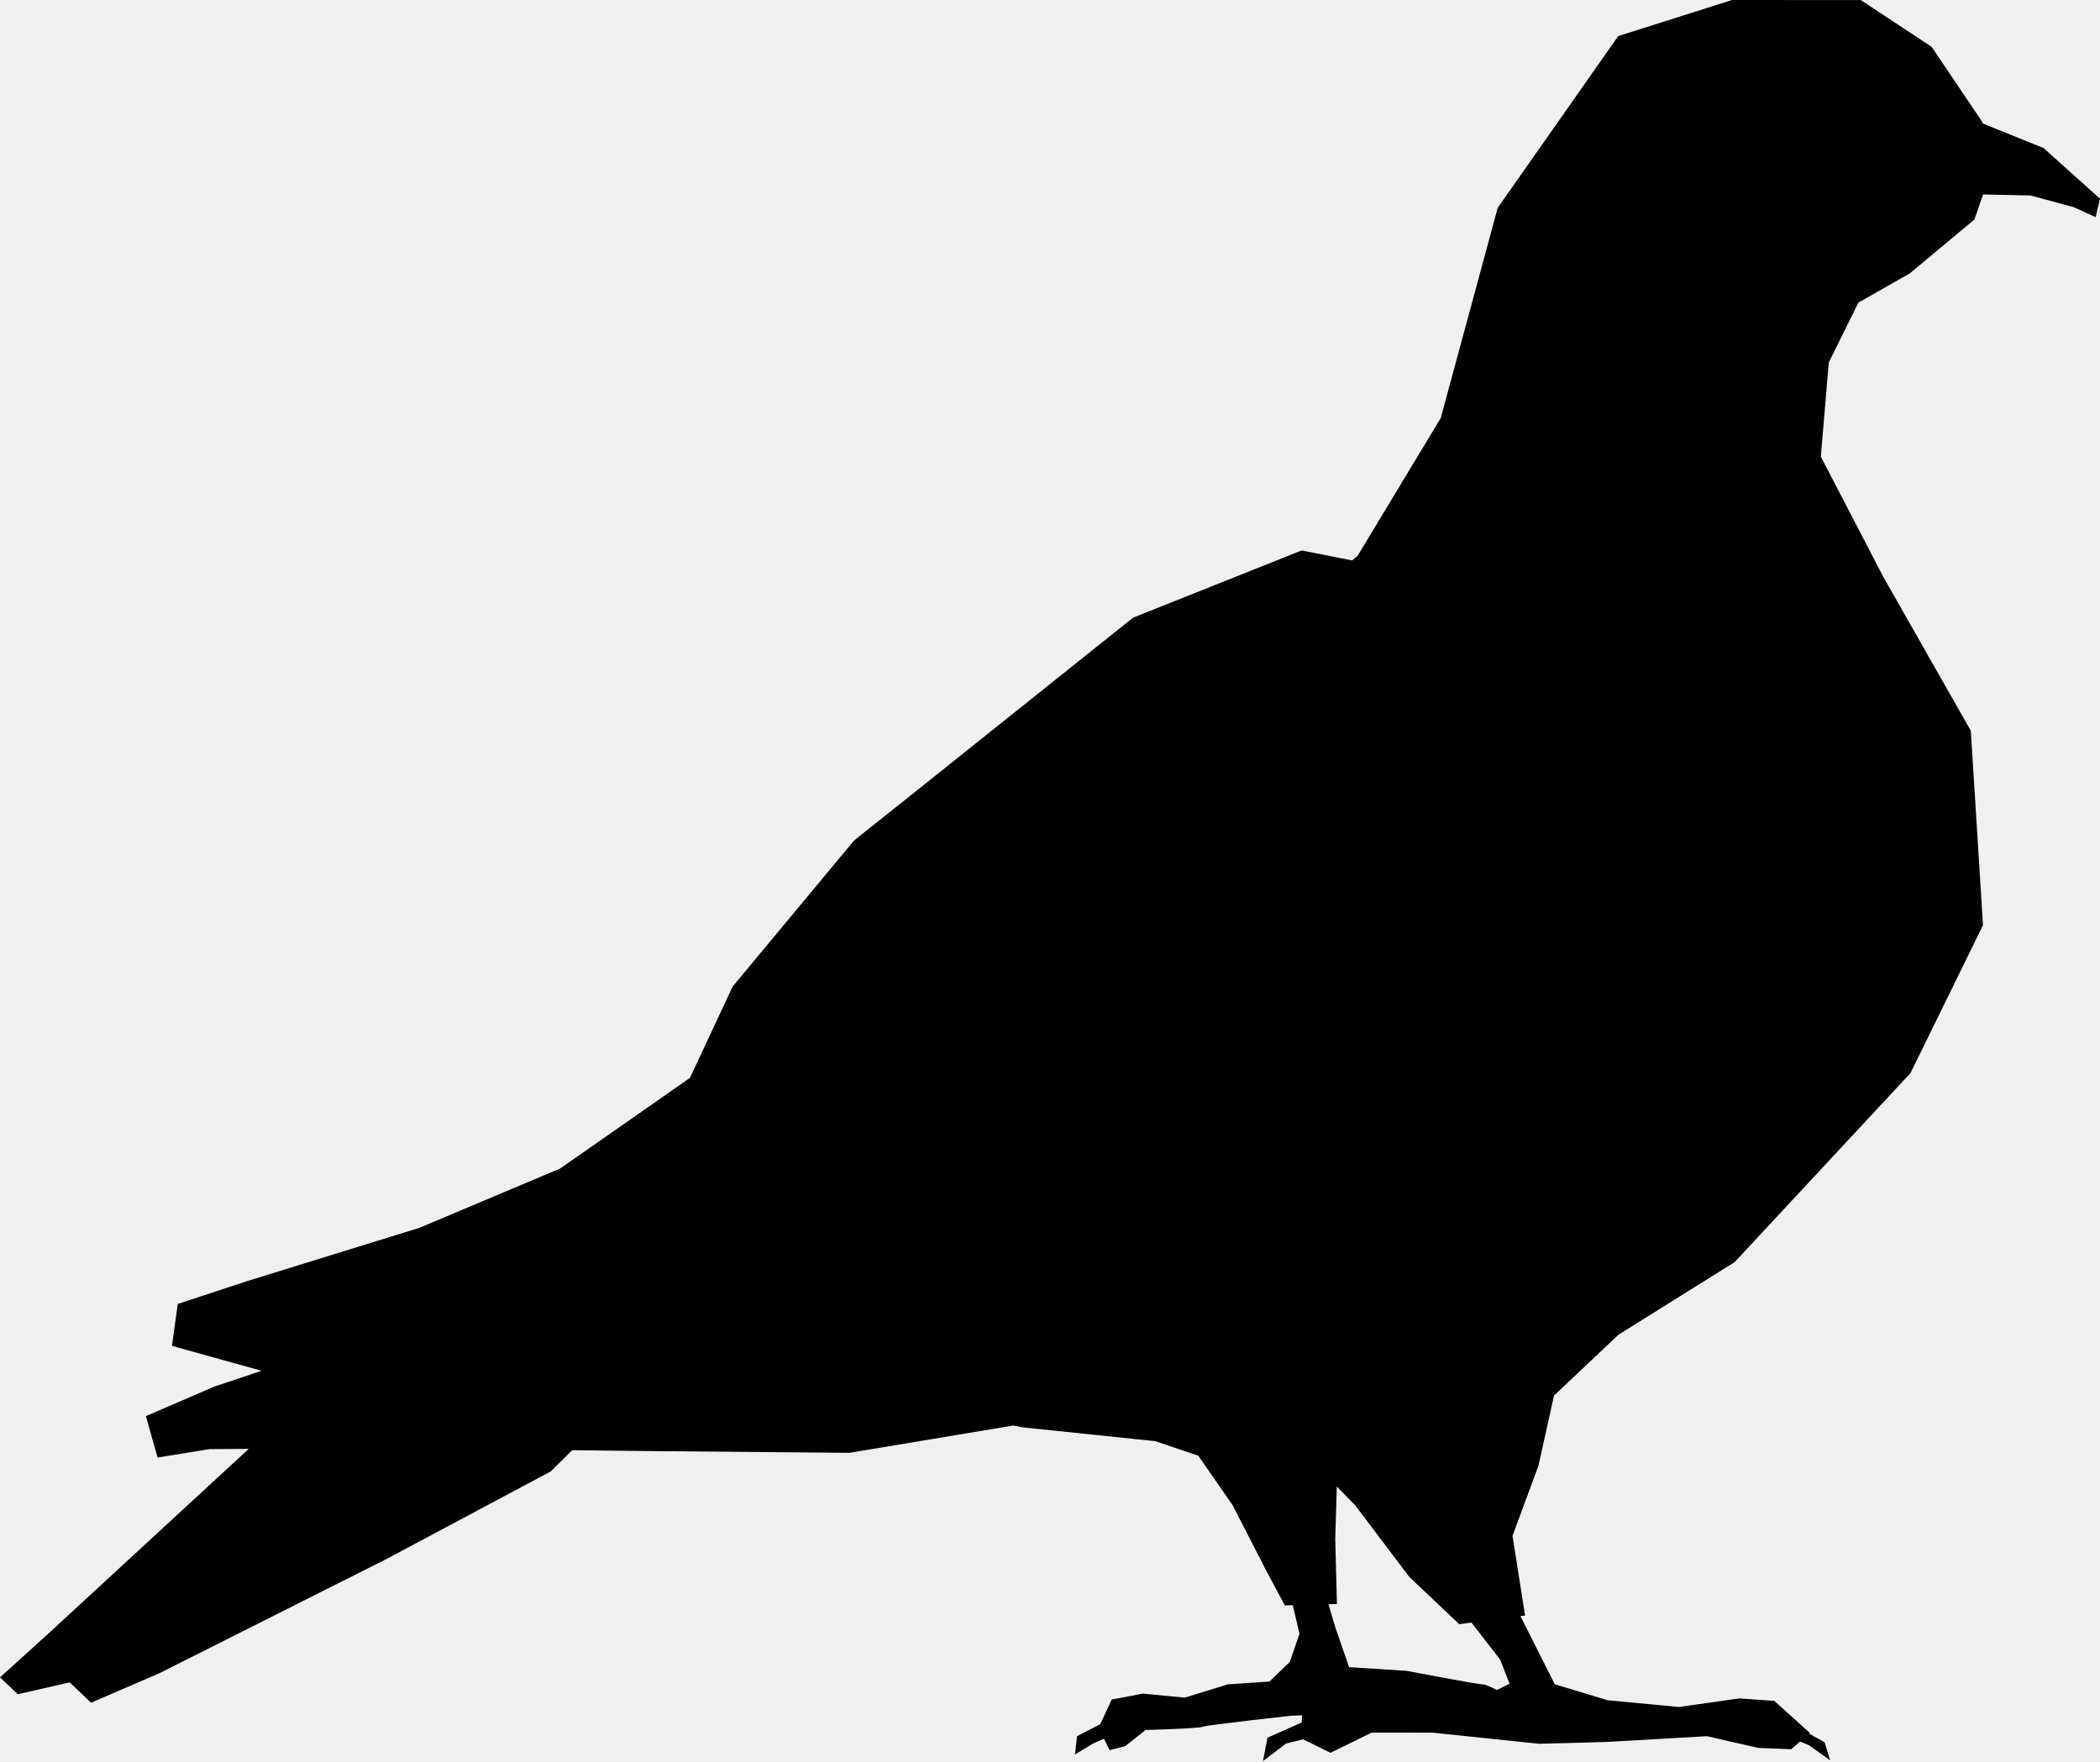
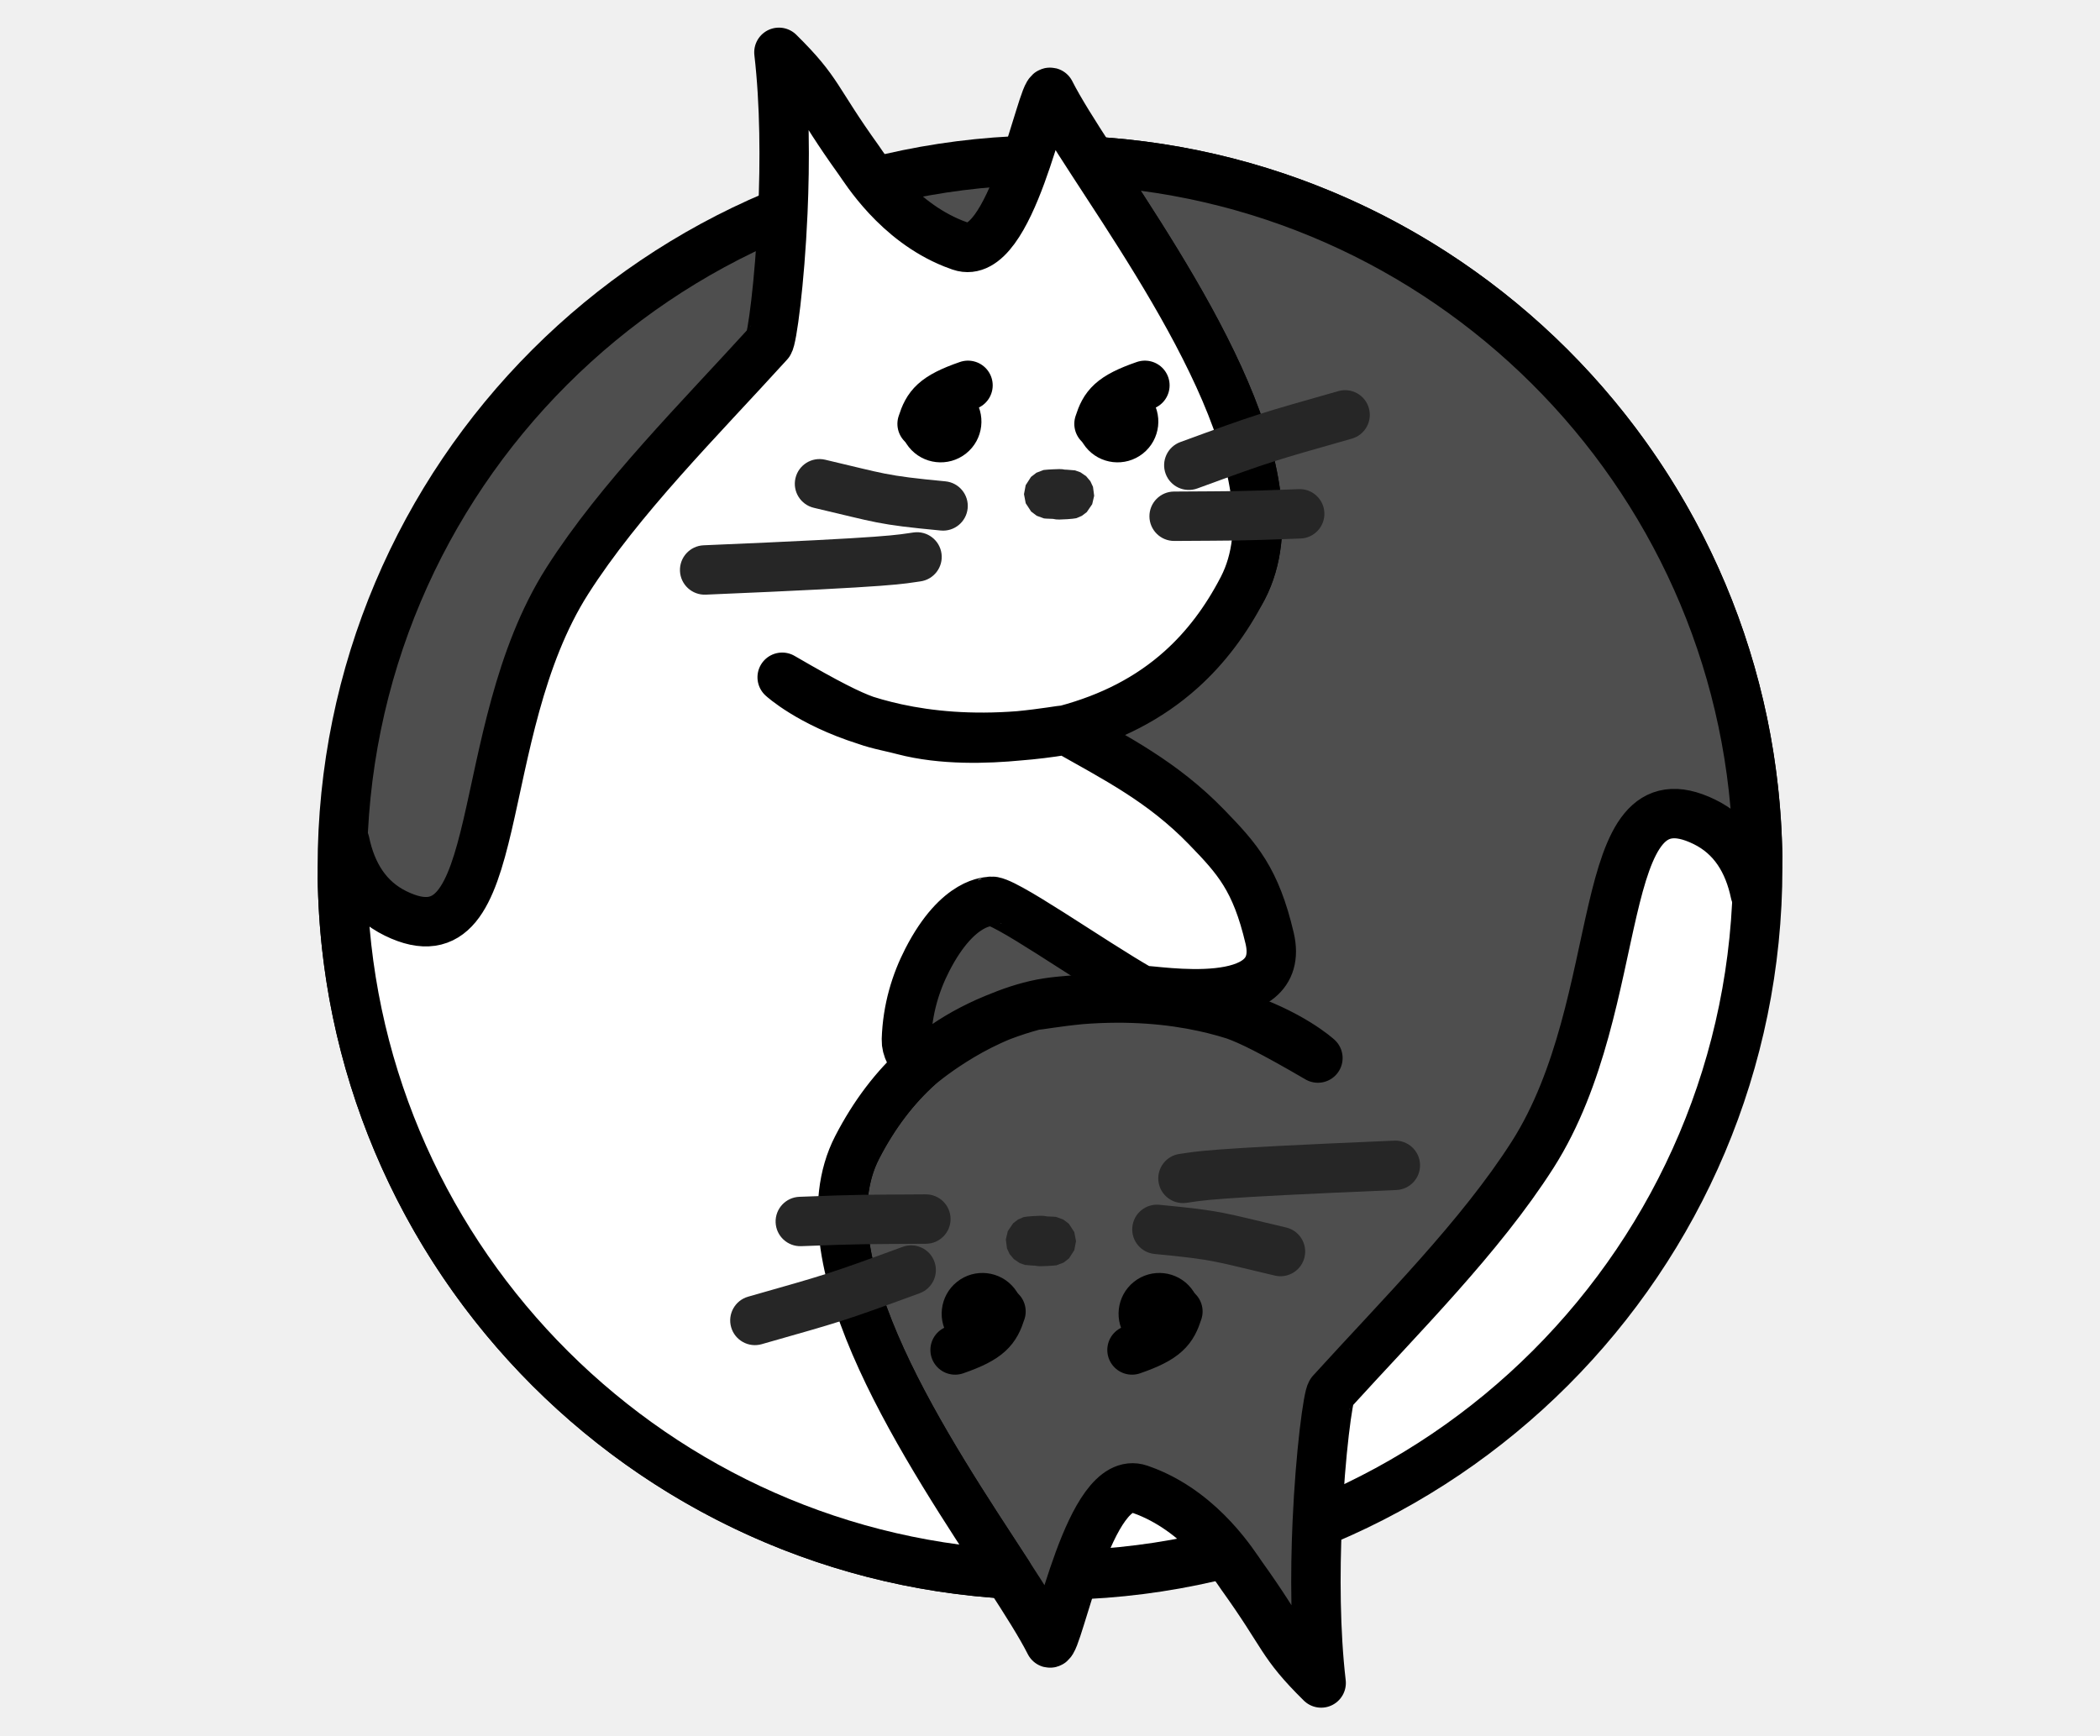
- <svg xmlns="http://www.w3.org/2000/svg" style="isolation:isolate" viewBox="5.325 218.365 29.615 24.842" width="29.615pt" height="24.842pt">
-   <path d=" M 26.481 241.774 L 26.613 242.114 L 26.436 242.202 C 26.343 242.156 26.267 242.123 26.245 242.124 C 26.171 242.126 25.161 241.932 25.161 241.932 L 24.35 241.88 L 24.151 241.303 L 24.06 240.993 L 24.179 240.99 L 24.155 240.072 L 24.177 239.332 L 24.436 239.597 L 25.199 240.607 L 25.559 240.947 L 25.559 240.947 L 25.903 241.274 L 26.076 241.251 L 26.481 241.774 Z  M 34.145 220.454 L 33.29 220.108 L 33.29 220.108 L 33.285 220.106 L 33.28 220.085 L 32.565 219.025 L 31.566 218.366 L 29.751 218.365 L 28.146 218.874 L 26.446 221.297 L 25.643 224.262 L 24.469 226.207 L 24.393 226.27 L 23.682 226.129 L 21.304 227.077 L 18.273 229.5 L 18.273 229.5 L 17.505 230.112 L 17.505 230.112 L 17.367 230.223 L 15.657 232.28 L 15.055 233.568 L 14.885 233.687 L 14.704 233.814 L 14.704 233.814 L 13.224 234.847 L 11.236 235.685 L 10.957 235.771 L 10.957 235.771 L 10.006 236.065 L 10.006 236.065 L 8.804 236.437 L 7.832 236.757 L 7.75 237.348 L 9.014 237.7 L 8.354 237.92 L 7.383 238.339 L 7.462 238.622 L 7.462 238.622 L 7.547 238.923 L 8.279 238.805 L 8.833 238.801 L 5.996 241.417 L 5.325 242.024 L 5.576 242.262 L 6.308 242.095 L 6.343 242.128 L 6.343 242.128 L 6.609 242.382 L 7.579 241.963 L 10.773 240.356 L 13.094 239.118 L 13.394 238.82 L 14.557 238.833 L 17.305 238.857 L 19.615 238.472 L 19.747 238.498 L 21.308 238.66 L 21.308 238.661 L 21.616 238.692 L 22.224 238.898 L 22.707 239.594 L 23.173 240.501 L 23.444 241.009 L 23.556 241.006 L 23.651 241.409 L 23.515 241.805 L 23.228 242.083 L 22.64 242.123 L 22.032 242.31 L 21.442 242.253 L 21.003 242.337 L 20.841 242.685 L 20.514 242.854 L 20.484 243.112 L 20.738 242.958 L 20.894 242.889 L 20.973 243.05 L 21.192 242.995 L 21.481 242.766 C 21.481 242.766 22.216 242.748 22.288 242.72 C 22.361 242.694 23.535 242.565 23.535 242.565 L 23.688 242.56 L 23.681 242.661 L 23.2 242.875 L 23.135 243.207 L 23.46 242.958 L 23.702 242.898 L 24.088 243.088 L 24.67 242.803 L 25.528 242.804 L 27.028 242.961 L 27.984 242.935 L 29.398 242.854 L 30.119 243.019 L 30.585 243.038 L 30.709 242.93 L 30.835 242.981 L 31.135 243.194 L 31.055 242.938 L 30.838 242.819 L 30.849 242.809 L 30.347 242.356 L 29.855 242.321 L 29 242.442 L 27.992 242.346 L 27.251 242.121 L 26.767 241.161 L 26.832 241.152 L 26.655 240.028 L 27.021 239.038 L 27.24 238.05 L 28.148 237.192 L 29.788 236.167 L 32.267 233.501 L 33.29 231.415 L 33.118 228.672 L 31.882 226.498 L 31.003 224.806 L 31.115 223.478 L 31.533 222.633 L 32.258 222.221 L 33.169 221.461 L 33.291 221.108 L 33.96 221.122 L 34.572 221.288 L 34.879 221.428 L 34.94 221.168 L 34.145 220.454 Z " fill="rgb(0,0,0)" />
+ <svg xmlns="http://www.w3.org/2000/svg" width="100%" height="100%" viewBox="0 0 340 281" version="1.1" xml:space="preserve" style="fill-rule:evenodd;clip-rule:evenodd;stroke-linecap:square;stroke-linejoin:round;stroke-miterlimit:1.5;">
+   <g transform="matrix(-2.75844e-16,0.900976,-0.900976,-2.75844e-16,296.6,-12.666)">
+     <path d="M194.768,143.36C189.614,152.45 182.814,162.173 172.743,167.356C160.964,173.42 149.965,166.047 148.039,164.405C148.071,161.869 148.041,159.399 147.945,156.997C153.098,147.907 170.883,135.609 170,133.946C169.95,133.852 196.918,151.366 194.768,143.36C194.74,142.673 194.129,139.422 193.699,134.968C193.013,126.24 193.713,118.886 195.021,112.876C195.175,112.234 195.306,111.651 195.436,111.092C195.763,109.773 196.118,108.525 196.491,107.347C197.503,104.508 199.421,100.611 204.219,92.373C204.219,92.373 199.681,97.29 196.491,107.347C196.003,108.718 195.725,109.843 195.436,111.092C195.292,111.673 195.153,112.267 195.021,112.876C194.922,113.288 194.814,113.725 194.691,114.194C192.878,121.129 193.131,129.094 193.699,134.968C193.902,137.549 194.742,143.264 194.768,143.36Z" style="fill:white;stroke:black;stroke-width:8.88px;" />
+   </g>
+   <g transform="matrix(2.75844e-16,-0.900976,0.900976,2.75844e-16,55.4195,305.426)">
+     <circle cx="183.052" cy="127.174" r="127.174" style="fill:white;" />
+     <clipPath id="_clip1">
+       <circle cx="183.052" cy="127.174" r="127.174" />
+     </clipPath>
+     <g clip-path="url(#_clip1)">
+       <g transform="matrix(-1,0,0,-1,410.976,126.583)">
+         <path d="M205.612,164.074C207.463,170.967 195.689,174.603 192.317,175.397C181.646,177.908 187.411,177.035 176.082,178.23C168.728,179.006 161.406,182.449 155.8,174.842C156.711,169.142 160.304,161.909 160.208,159.507C174.482,150.926 170.883,135.609 170,133.946C169.95,133.852 155.519,141.279 144.653,135.696C142.95,134.82 145.535,133.925 139.208,127.151C136.65,124.412 125.689,108.929 119.762,105.864C99.208,95.237 64.449,119.04 43.048,132.944C46.073,81.42 54.345,6.966 100.75,-10.064C113.831,-14.864 153.404,13.557 168.089,13.34C170.287,13.481 172.456,13.632 174.592,13.793C168.9,14.988 164.283,17.767 161.763,22.927C151.828,43.267 194.136,36.298 221.557,53.765C236.365,63.198 250.569,77.507 264.3,89.975C264.905,90.525 275.035,91.933 287.787,92.494C296.871,92.893 307.285,92.864 316.536,91.789C309.296,99.126 308.317,98.131 297.174,106.13C295.525,107.313 286.251,112.95 282.176,123.119C282.005,123.546 281.843,123.982 281.691,124.426C278.589,133.477 309.753,139.025 309.349,140.544C306.166,142.15 301.919,144.843 296.952,148.07C275.551,161.974 240.792,185.777 220.238,175.15C214.311,172.085 209.487,168.39 205.612,164.074C200.409,158.279 196.918,151.366 194.768,143.36C194.74,142.673 194.129,139.422 193.699,134.968C193.013,126.24 193.131,129.094 193.699,134.968C193.902,137.549 194.048,140.285 194.691,143.071C197.356,154.623 205.586,163.978 205.612,164.074Z" style="fill:rgb(78,78,78);stroke:black;stroke-width:8.88px;" />
+       </g>
+     </g>
+     <circle cx="183.052" cy="127.174" r="127.174" style="fill:none;stroke:black;stroke-width:8.88px;" />
+   </g>
+   <g transform="matrix(-2.75844e-16,0.900976,-0.900976,-2.75844e-16,296.6,-12.666)">
+     <path d="M205.612,164.074C207.463,170.967 195.689,174.603 192.317,175.397C181.646,177.908 187.411,177.035 176.082,178.23C168.728,179.006 161.406,182.449 155.8,174.842C156.711,169.142 160.304,161.909 160.208,159.507C174.482,150.926 170.883,135.609 170,133.946C169.95,133.852 155.519,141.279 144.653,135.696C142.95,134.82 145.535,133.925 139.208,127.151C136.65,124.412 125.689,108.929 119.762,105.864C99.208,95.237 64.449,119.04 43.048,132.944C46.925,66.895 101.307,14.326 168.089,13.34C170.287,13.481 172.456,13.632 174.592,13.793C168.9,14.988 164.283,17.767 161.763,22.927C151.828,43.267 194.136,36.298 221.557,53.765C236.365,63.198 250.569,77.507 264.3,89.975C264.905,90.525 275.035,91.933 287.787,92.494C296.871,92.893 307.285,92.864 316.536,91.789C309.296,99.126 308.317,98.131 297.174,106.13C295.525,107.313 286.251,112.95 282.176,123.119C282.005,123.546 281.843,123.982 281.691,124.426C278.589,133.477 309.753,139.025 309.349,140.544C306.166,142.15 301.919,144.843 296.952,148.07C275.551,161.974 240.792,185.777 220.238,175.15C214.311,172.085 209.487,168.39 205.612,164.074C200.409,158.279 196.918,151.366 194.768,143.36C194.74,142.673 194.129,139.422 193.699,134.968C193.013,126.24 193.713,118.886 195.021,112.876C195.175,112.234 195.306,111.651 195.436,111.092C195.763,109.773 196.118,108.525 196.491,107.347C197.503,104.508 199.421,100.611 204.219,92.373C204.219,92.373 199.681,97.29 196.491,107.347C196.003,108.718 195.725,109.843 195.436,111.092C195.292,111.673 195.153,112.267 195.021,112.876C194.922,113.288 194.814,113.725 194.691,114.194C192.878,121.129 193.131,129.094 193.699,134.968C193.902,137.549 194.048,140.285 194.691,143.071C197.356,154.623 205.586,163.978 205.612,164.074Z" style="fill:rgb(78,78,78);stroke:black;stroke-width:8.88px;" />
+   </g>
+   <g transform="matrix(3.86182e-16,-0.900976,0.900976,3.86182e-16,43.4128,293.666)">
+     <path d="M194.768,143.36C189.614,152.45 185.432,160.742 177.304,168.629C171.585,174.178 167.921,177.47 157.328,179.965C143.608,183.197 148.041,159.399 147.945,156.997C153.098,147.907 164.801,131.463 163.918,129.8C163.868,129.706 164.303,124.041 153.438,118.457C149.376,116.37 144.584,114.873 139.083,114.697C137.545,114.647 135.985,115.518 134.388,116.94C130.513,112.624 125.689,108.929 119.762,105.864C99.208,95.237 64.449,119.04 43.048,132.944C46.925,66.895 101.307,14.326 168.089,13.34C170.287,13.481 172.456,13.632 174.592,13.793C168.9,14.988 164.283,17.767 161.763,22.927C151.828,43.267 194.136,36.298 221.557,53.765C236.365,63.198 250.569,77.507 264.3,89.975C264.905,90.525 275.035,91.933 287.787,92.494C296.871,92.893 307.285,92.864 316.536,91.789C309.296,99.126 308.317,98.131 297.174,106.13C295.525,107.313 286.251,112.95 282.176,123.119C282.005,123.546 281.843,123.982 281.691,124.426C278.589,133.477 309.753,139.025 309.349,140.544C306.166,142.15 301.919,144.843 296.952,148.07C275.551,161.974 240.792,185.777 220.238,175.15C214.311,172.085 209.487,168.39 205.612,164.074C200.409,158.279 196.918,151.366 194.768,143.36C194.74,142.673 194.129,139.422 193.699,134.968C193.013,126.24 193.713,118.886 195.021,112.876C195.175,112.234 195.306,111.651 195.436,111.092C195.763,109.773 196.118,108.525 196.491,107.347C197.503,104.508 199.421,100.611 204.219,92.373C204.219,92.373 199.681,97.29 196.491,107.347C196.003,108.718 195.725,109.843 195.436,111.092C195.292,111.673 195.153,112.267 195.021,112.876C194.922,113.288 194.814,113.725 194.691,114.194C192.878,121.129 193.131,129.094 193.699,134.968C193.902,137.549 194.226,140.25 194.691,143.071C194.716,143.168 194.742,143.264 194.768,143.36Z" style="fill:white;stroke:black;stroke-width:8.88px;" />
+   </g>
+   <g transform="matrix(-0.688636,-8.07536e-17,-8.07536e-17,0.688636,305.743,-21.092)">
+     <g transform="matrix(0.785703,0,0,0.785703,34.8592,31.2294)">
+       <g transform="matrix(0.809341,0.587339,-0.587339,0.809341,129.4,-84.2449)">
+         <path d="M156.198,132.288C166.437,129.174 169.599,130.266 174.077,133.552" style="fill:white;stroke:black;stroke-width:14.79px;stroke-linecap:round;" />
+       </g>
+       <g transform="matrix(0.782402,0.622774,1.12341,-1.41136,-130.659,253.175)">
+         <path d="M179.546,167.618L157.291,167.618C156.583,166.745 156.216,165.799 156.216,164.842C156.216,161.109 161.684,158.078 168.418,158.078C175.153,158.078 180.62,161.109 180.62,164.842C180.62,165.799 180.254,166.745 179.546,167.618Z" />
+       </g>
+     </g>
+   </g>
+   <g transform="matrix(-0.688636,-8.07536e-17,-8.07536e-17,0.688636,277.102,-21.092)">
+     <g transform="matrix(0.785703,0,0,0.785703,34.8592,31.2294)">
+       <g transform="matrix(0.809341,0.587339,-0.587339,0.809341,129.4,-84.2449)">
+         <path d="M156.198,132.288C166.437,129.174 169.599,130.266 174.077,133.552" style="fill:white;stroke:black;stroke-width:14.79px;stroke-linecap:round;" />
+       </g>
+       <g transform="matrix(0.782402,0.622774,1.12341,-1.41136,-130.659,253.175)">
+         <path d="M179.546,167.618L157.291,167.618C156.583,166.745 156.216,165.799 156.216,164.842C156.216,161.109 161.684,158.078 168.418,158.078C175.153,158.078 180.62,161.109 180.62,164.842C180.62,165.799 180.254,166.745 179.546,167.618Z" />
+       </g>
+     </g>
+   </g>
+   <g transform="matrix(1.51832,3.7188e-16,-6.65847e-18,0.0271853,-87.9683,77.9667)">
+     <path d="M171.52,-70.325C171.572,-70.311 171.624,-70.298 171.677,-70.286L172.573,-66.183L173.142,-54.889L173.759,-31.4L174.211,-1.28L174.488,31.76L174.613,85.173L174.404,135.273L173.826,182.406L173.306,204.474L172.745,218.107C172.711,218.696 172.288,224.65 170.896,226.72C170.662,227.069 170.433,225.689 170.215,222.787C169.6,221.797 169.305,220.507 169.264,220.07L168.484,204.166L167.894,179.182L167.314,129.606L167.13,75.638L167.311,21.97L167.876,-27.074L168.452,-52.036L169.22,-68.442C169.283,-69.193 169.907,-72.46 170.882,-73.789C171.101,-74.088 171.315,-72.877 171.52,-70.325Z" style="fill:rgb(38,38,38);" />
+   </g>
+   <g transform="matrix(0.900976,2.20676e-16,-2.20676e-16,0.900976,16.834,13.9128)">
+     <path d="M192.339,81.782C189.889,81.8 187.886,79.825 187.868,77.374C187.85,74.924 189.825,72.921 192.275,72.903C203.526,72.822 203.333,72.912 214.696,72.47C217.144,72.374 219.21,74.285 219.305,76.733C219.4,79.182 217.49,81.247 215.042,81.342C203.536,81.791 203.731,81.7 192.339,81.782Z" style="fill:rgb(38,38,38);" />
+   </g>
+   <g transform="matrix(0.900976,2.20676e-16,-2.20676e-16,0.900976,16.834,13.9128)">
+     <path d="M196.474,72.347C194.173,73.189 191.621,72.005 190.779,69.704C189.936,67.404 191.12,64.851 193.421,64.009C207.483,58.86 207.351,58.975 221.813,54.853C224.169,54.181 226.627,55.549 227.299,57.906C227.971,60.262 226.603,62.72 224.246,63.392C210.1,67.424 210.229,67.31 196.474,72.347Z" style="fill:rgb(38,38,38);" />
+   </g>
+   <g transform="matrix(0.900976,2.20676e-16,-2.20676e-16,0.900976,16.834,13.9128)">
+     <path d="M151.203,71.068C153.643,71.299 155.436,73.467 155.205,75.906C154.974,78.346 152.806,80.139 150.366,79.908C138.751,78.808 138.928,78.478 127.575,75.829C125.188,75.272 123.703,72.883 124.26,70.497C124.817,68.111 127.206,66.625 129.592,67.182C140.359,69.694 140.188,70.025 151.203,71.068Z" style="fill:rgb(38,38,38);" />
+   </g>
+   <g transform="matrix(0.900976,2.20676e-16,-2.20676e-16,0.900976,16.834,13.9128)">
+     <path d="M145.518,80.252C147.947,79.928 150.182,81.637 150.505,84.066C150.829,86.495 149.12,88.729 146.691,89.053C143.449,89.485 143.525,89.952 108.128,91.434C105.68,91.536 103.609,89.632 103.506,87.184C103.404,84.736 105.308,82.665 107.756,82.562C142.417,81.111 142.344,80.674 145.518,80.252Z" style="fill:rgb(38,38,38);" />
+   </g>
+   <g transform="matrix(0.688636,-3.57998e-18,-3.57998e-18,-0.688636,34.2572,302.092)">
+     <g transform="matrix(0.785703,0,0,0.785703,34.8592,31.2294)">
+       <g transform="matrix(0.809341,0.587339,-0.587339,0.809341,129.4,-84.2449)">
+         <path d="M156.198,132.288C166.437,129.174 169.599,130.266 174.077,133.552" style="fill:white;stroke:black;stroke-width:14.79px;stroke-linecap:round;" />
+       </g>
+       <g transform="matrix(0.782402,0.622774,1.12341,-1.41136,-130.659,253.175)">
+         <path d="M179.546,167.618L157.291,167.618C156.583,166.745 156.216,165.799 156.216,164.842C156.216,161.109 161.684,158.078 168.418,158.078C175.153,158.078 180.62,161.109 180.62,164.842C180.62,165.799 180.254,166.745 179.546,167.618Z" />
+       </g>
+     </g>
+   </g>
+   <g transform="matrix(0.688636,-3.57998e-18,-3.57998e-18,-0.688636,62.8984,302.092)">
+     <g transform="matrix(0.785703,0,0,0.785703,34.8592,31.2294)">
+       <g transform="matrix(0.809341,0.587339,-0.587339,0.809341,129.4,-84.2449)">
+         <path d="M156.198,132.288C166.437,129.174 169.599,130.266 174.077,133.552" style="fill:white;stroke:black;stroke-width:14.79px;stroke-linecap:round;" />
+       </g>
+       <g transform="matrix(0.782402,0.622774,1.12341,-1.41136,-130.659,253.175)">
+         <path d="M179.546,167.618L157.291,167.618C156.583,166.745 156.216,165.799 156.216,164.842C156.216,161.109 161.684,158.078 168.418,158.078C175.153,158.078 180.62,161.109 180.62,164.842C180.62,165.799 180.254,166.745 179.546,167.618Z" />
+       </g>
+     </g>
+   </g>
+   <g transform="matrix(-1.51832,-1.8594e-16,3.32923e-18,-0.0271853,427.968,203.033)">
+     <path d="M170.215,222.787C169.6,221.797 169.305,220.507 169.264,220.07L168.484,204.166L167.894,179.182L167.314,129.606L167.13,75.638L167.311,21.97L167.876,-27.074L168.452,-52.036L169.22,-68.442C169.283,-69.193 169.907,-72.46 170.882,-73.789C171.101,-74.088 171.315,-72.877 171.52,-70.325C171.572,-70.311 171.624,-70.298 171.677,-70.286L172.573,-66.183L173.142,-54.889L173.759,-31.4L174.211,-1.28L174.488,31.76L174.613,85.173L174.404,135.273L173.826,182.406L173.306,204.474L172.745,218.107C172.711,218.696 172.288,224.65 170.896,226.72C170.662,227.069 170.433,225.689 170.215,222.787Z" style="fill:rgb(38,38,38);" />
+   </g>
+   <g transform="matrix(-0.900976,-1.10338e-16,1.10338e-16,-0.900976,323.166,267.087)">
+     <path d="M192.339,81.782C189.889,81.8 187.886,79.825 187.868,77.374C187.85,74.924 189.825,72.921 192.275,72.903C203.526,72.822 203.333,72.912 214.696,72.47C217.144,72.374 219.21,74.285 219.305,76.733C219.4,79.182 217.49,81.247 215.042,81.342C203.536,81.791 203.731,81.7 192.339,81.782Z" style="fill:rgb(38,38,38);" />
+   </g>
+   <g transform="matrix(-0.900976,-1.10338e-16,1.10338e-16,-0.900976,323.166,267.087)">
+     <path d="M196.474,72.347C194.173,73.189 191.621,72.005 190.779,69.704C189.936,67.404 191.12,64.851 193.421,64.009C207.483,58.86 207.351,58.975 221.813,54.853C224.169,54.181 226.627,55.549 227.299,57.906C227.971,60.262 226.603,62.72 224.246,63.392C210.1,67.424 210.229,67.31 196.474,72.347Z" style="fill:rgb(38,38,38);" />
+   </g>
+   <g transform="matrix(-0.900976,-1.10338e-16,1.10338e-16,-0.900976,323.166,267.087)">
+     <path d="M151.203,71.068C153.643,71.299 155.436,73.467 155.205,75.906C154.974,78.346 152.806,80.139 150.366,79.908C138.751,78.808 138.928,78.478 127.575,75.829C125.188,75.272 123.703,72.883 124.26,70.497C124.817,68.111 127.206,66.625 129.592,67.182C140.359,69.694 140.188,70.025 151.203,71.068Z" style="fill:rgb(38,38,38);" />
+   </g>
+   <g transform="matrix(-0.900976,-1.10338e-16,1.10338e-16,-0.900976,323.166,267.087)">
+     <path d="M145.518,80.252C147.947,79.928 150.182,81.637 150.505,84.066C150.829,86.495 149.12,88.729 146.691,89.053C143.449,89.485 143.525,89.952 108.128,91.434C105.68,91.536 103.609,89.632 103.506,87.184C103.404,84.736 105.308,82.665 107.756,82.562C142.417,81.111 142.344,80.674 145.518,80.252Z" style="fill:rgb(38,38,38);" />
+   </g>
</svg>
